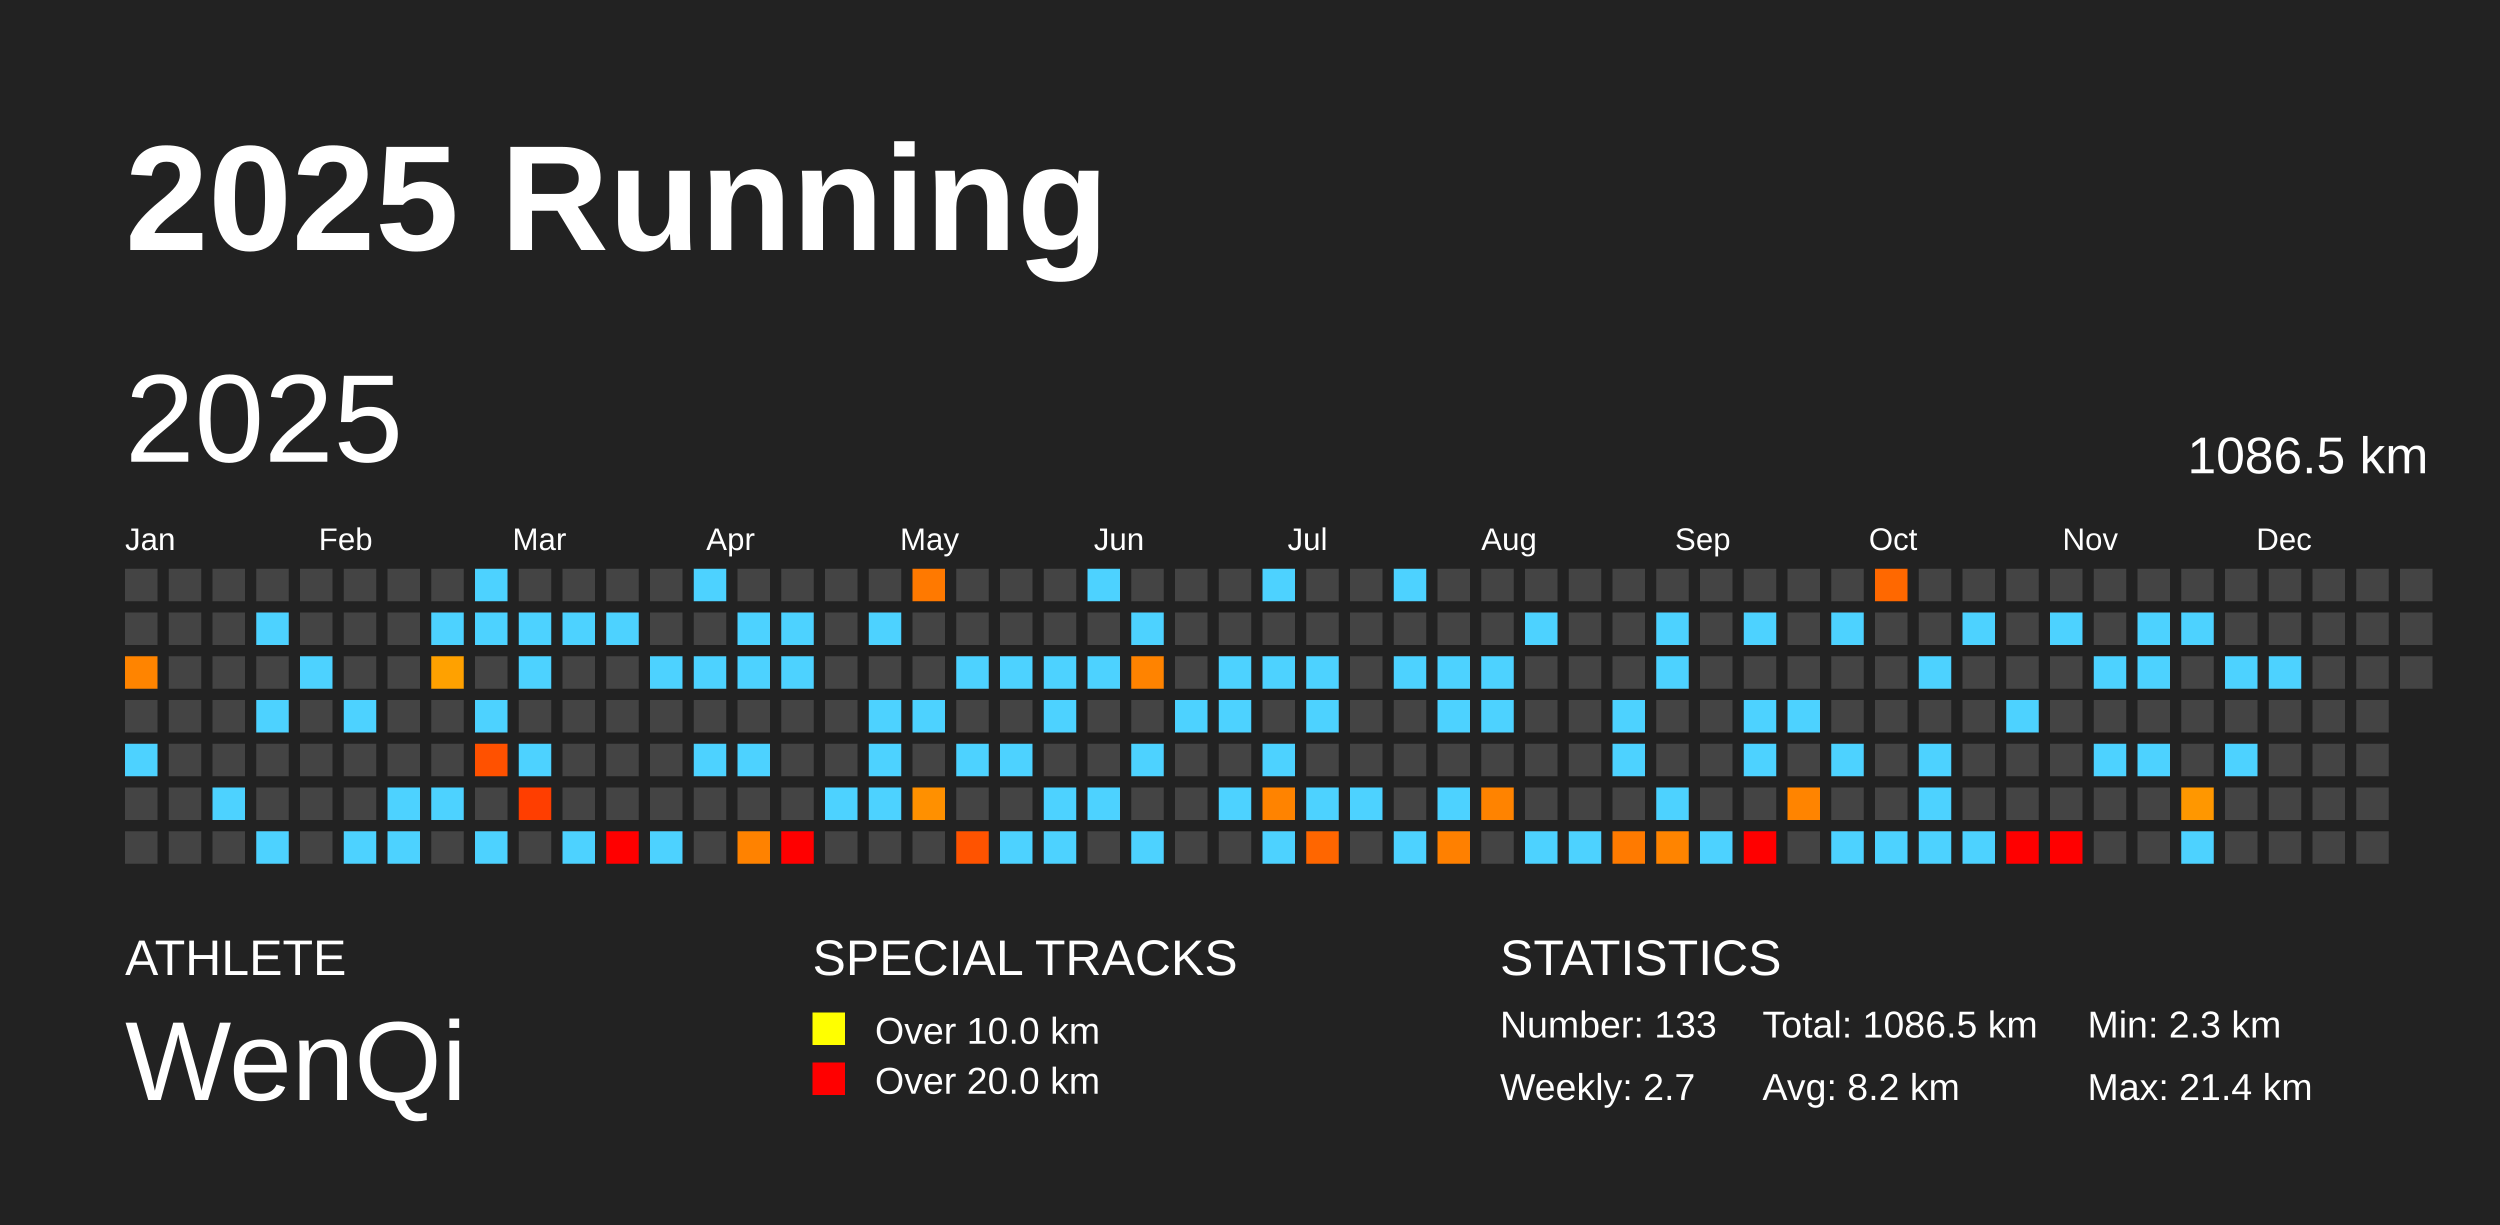
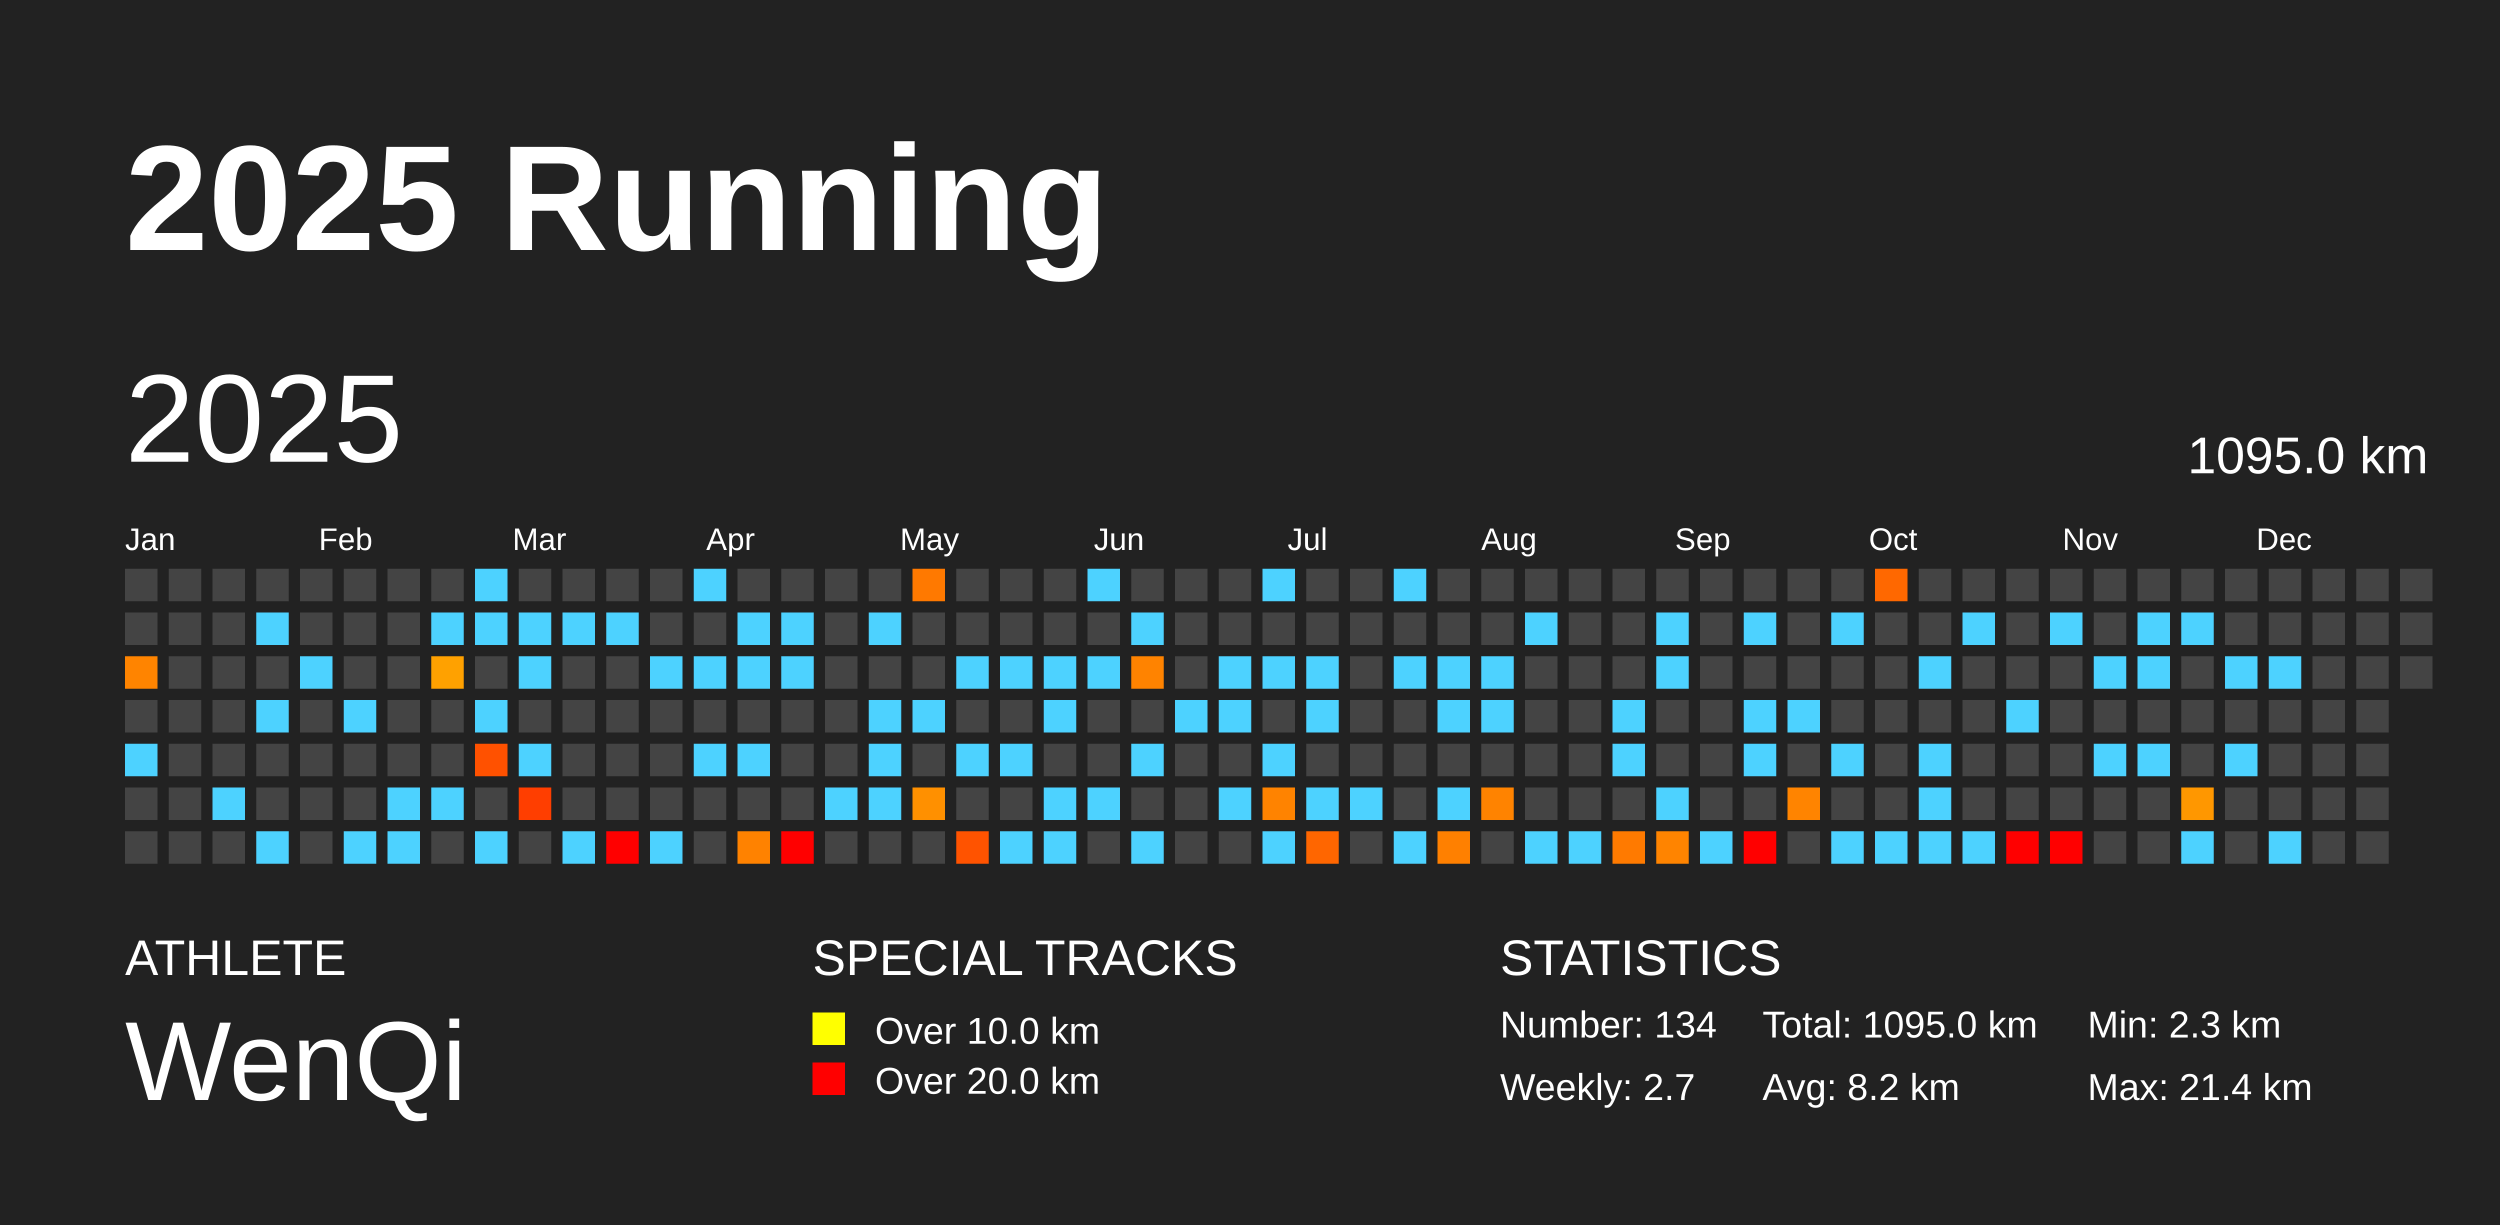
<svg xmlns="http://www.w3.org/2000/svg" baseProfile="full" height="98mm" version="1.1" viewBox="0,0,200,98" width="200mm">
  <defs />
  <rect fill="#222222" height="98" width="200" x="0" y="0" />
  <text fill="#FFFFFF" style="font-size:12px; font-family:Arial; font-weight:bold;" x="10" y="20">2025 Running</text>
  <text fill="#FFFFFF" style="font-size:4px; font-family:Arial" x="10" y="78">ATHLETE</text>
  <text fill="#FFFFFF" style="font-size:9px; font-family:Arial" x="10" y="88">WenQi</text>
  <text fill="#FFFFFF" style="font-size:4px; font-family:Arial" x="65" y="78">SPECIAL TRACKS</text>
  <rect fill="yellow" height="2.6" width="2.6" x="65" y="81" />
  <text fill="#FFFFFF" style="font-size:3px; font-family:Arial" x="70" y="83.5">Over 10.0 km</text>
  <rect fill="red" height="2.6" width="2.6" x="65" y="85" />
  <text fill="#FFFFFF" style="font-size:3px; font-family:Arial" x="70" y="87.5">Over 20.0 km</text>
  <text fill="#FFFFFF" style="font-size:4px; font-family:Arial" x="120" y="78">STATISTICS</text>
-   <text fill="#FFFFFF" style="font-size:3px; font-family:Arial" x="120" y="83">Number: 133</text>
+   <text fill="#FFFFFF" style="font-size:3px; font-family:Arial" x="120" y="83">Number: 134</text>
  <text fill="#FFFFFF" style="font-size:3px; font-family:Arial" x="120" y="88">Weekly: 2.7</text>
-   <text fill="#FFFFFF" style="font-size:3px; font-family:Arial" x="141" y="83">Total: 1086.5 km</text>
+   <text fill="#FFFFFF" style="font-size:3px; font-family:Arial" x="141" y="83">Total: 1095.0 km</text>
  <text fill="#FFFFFF" style="font-size:3px; font-family:Arial" x="141" y="88">Avg: 8.2 km</text>
  <text fill="#FFFFFF" style="font-size:3px; font-family:Arial" x="167" y="83">Min: 2.3 km</text>
  <text fill="#FFFFFF" style="font-size:3px; font-family:Arial" x="167" y="88">Max: 21.4 km</text>
  <text dominant-baseline="hanging" fill="#FFFFFF" style="font-size:10.0px; font-family:Arial;" x="10" y="30">2025</text>
-   <text dominant-baseline="hanging" fill="#FFFFFF" style="font-size:4.125px; font-family:Arial;" x="175" y="35">1086.5 km</text>
+   <text dominant-baseline="hanging" fill="#FFFFFF" style="font-size:4.125px; font-family:Arial;" x="175" y="35">1095.0 km</text>
  <text fill="#FFFFFF" style="font-size:2.5px; font-family:Arial" x="10.0" y="44">Jan</text>
  <text fill="#FFFFFF" style="font-size:2.5px; font-family:Arial" x="25.5" y="44">Feb</text>
  <text fill="#FFFFFF" style="font-size:2.5px; font-family:Arial" x="41.0" y="44">Mar</text>
  <text fill="#FFFFFF" style="font-size:2.5px; font-family:Arial" x="56.5" y="44">Apr</text>
  <text fill="#FFFFFF" style="font-size:2.5px; font-family:Arial" x="72.0" y="44">May</text>
  <text fill="#FFFFFF" style="font-size:2.5px; font-family:Arial" x="87.5" y="44">Jun</text>
  <text fill="#FFFFFF" style="font-size:2.5px; font-family:Arial" x="103.0" y="44">Jul</text>
  <text fill="#FFFFFF" style="font-size:2.5px; font-family:Arial" x="118.5" y="44">Aug</text>
  <text fill="#FFFFFF" style="font-size:2.5px; font-family:Arial" x="134.0" y="44">Sep</text>
  <text fill="#FFFFFF" style="font-size:2.5px; font-family:Arial" x="149.5" y="44">Oct</text>
  <text fill="#FFFFFF" style="font-size:2.5px; font-family:Arial" x="165.0" y="44">Nov</text>
  <text fill="#FFFFFF" style="font-size:2.5px; font-family:Arial" x="180.5" y="44">Dec</text>
  <rect fill="#444444" height="2.6" width="2.6" x="10.0" y="45.5" />
  <rect fill="#444444" height="2.6" width="2.6" x="10.0" y="49.0" />
  <rect fill="#ff8400" height="2.6" width="2.6" x="10.0" y="52.5" />
  <rect fill="#444444" height="2.6" width="2.6" x="10.0" y="56.0" />
  <rect fill="#4dd2ff" height="2.6" width="2.6" x="10.0" y="59.5" />
  <rect fill="#444444" height="2.6" width="2.6" x="10.0" y="63.0" />
  <rect fill="#444444" height="2.6" width="2.6" x="10.0" y="66.5" />
  <rect fill="#444444" height="2.6" width="2.6" x="13.5" y="45.5" />
  <rect fill="#444444" height="2.6" width="2.6" x="13.5" y="49.0" />
  <rect fill="#444444" height="2.6" width="2.6" x="13.5" y="52.5" />
  <rect fill="#444444" height="2.6" width="2.6" x="13.5" y="56.0" />
  <rect fill="#444444" height="2.6" width="2.6" x="13.5" y="59.5" />
  <rect fill="#444444" height="2.6" width="2.6" x="13.5" y="63.0" />
  <rect fill="#444444" height="2.6" width="2.6" x="13.5" y="66.5" />
  <rect fill="#444444" height="2.6" width="2.6" x="17.0" y="45.5" />
  <rect fill="#444444" height="2.6" width="2.6" x="17.0" y="49.0" />
  <rect fill="#444444" height="2.6" width="2.6" x="17.0" y="52.5" />
  <rect fill="#444444" height="2.6" width="2.6" x="17.0" y="56.0" />
  <rect fill="#444444" height="2.6" width="2.6" x="17.0" y="59.5" />
  <rect fill="#4dd2ff" height="2.6" width="2.6" x="17.0" y="63.0" />
  <rect fill="#444444" height="2.6" width="2.6" x="17.0" y="66.5" />
  <rect fill="#444444" height="2.6" width="2.6" x="20.5" y="45.5" />
  <rect fill="#4dd2ff" height="2.6" width="2.6" x="20.5" y="49.0" />
  <rect fill="#444444" height="2.6" width="2.6" x="20.5" y="52.5" />
  <rect fill="#4dd2ff" height="2.6" width="2.6" x="20.5" y="56.0" />
  <rect fill="#444444" height="2.6" width="2.6" x="20.5" y="59.5" />
  <rect fill="#444444" height="2.6" width="2.6" x="20.5" y="63.0" />
  <rect fill="#4dd2ff" height="2.6" width="2.6" x="20.5" y="66.5" />
  <rect fill="#444444" height="2.6" width="2.6" x="24.0" y="45.5" />
  <rect fill="#444444" height="2.6" width="2.6" x="24.0" y="49.0" />
  <rect fill="#4dd2ff" height="2.6" width="2.6" x="24.0" y="52.5" />
  <rect fill="#444444" height="2.6" width="2.6" x="24.0" y="56.0" />
  <rect fill="#444444" height="2.6" width="2.6" x="24.0" y="59.5" />
  <rect fill="#444444" height="2.6" width="2.6" x="24.0" y="63.0" />
  <rect fill="#444444" height="2.6" width="2.6" x="24.0" y="66.5" />
  <rect fill="#444444" height="2.6" width="2.6" x="27.5" y="45.5" />
  <rect fill="#444444" height="2.6" width="2.6" x="27.5" y="49.0" />
  <rect fill="#444444" height="2.6" width="2.6" x="27.5" y="52.5" />
  <rect fill="#4dd2ff" height="2.6" width="2.6" x="27.5" y="56.0" />
  <rect fill="#444444" height="2.6" width="2.6" x="27.5" y="59.5" />
  <rect fill="#444444" height="2.6" width="2.6" x="27.5" y="63.0" />
  <rect fill="#4dd2ff" height="2.6" width="2.6" x="27.5" y="66.5" />
  <rect fill="#444444" height="2.6" width="2.6" x="31.0" y="45.5" />
  <rect fill="#444444" height="2.6" width="2.6" x="31.0" y="49.0" />
  <rect fill="#444444" height="2.6" width="2.6" x="31.0" y="52.5" />
  <rect fill="#444444" height="2.6" width="2.6" x="31.0" y="56.0" />
  <rect fill="#444444" height="2.6" width="2.6" x="31.0" y="59.5" />
  <rect fill="#4dd2ff" height="2.6" width="2.6" x="31.0" y="63.0" />
  <rect fill="#4dd2ff" height="2.6" width="2.6" x="31.0" y="66.5" />
  <rect fill="#444444" height="2.6" width="2.6" x="34.5" y="45.5" />
  <rect fill="#4dd2ff" height="2.6" width="2.6" x="34.5" y="49.0" />
  <rect fill="#ffa100" height="2.6" width="2.6" x="34.5" y="52.5" />
  <rect fill="#444444" height="2.6" width="2.6" x="34.5" y="56.0" />
  <rect fill="#444444" height="2.6" width="2.6" x="34.5" y="59.5" />
  <rect fill="#4dd2ff" height="2.6" width="2.6" x="34.5" y="63.0" />
  <rect fill="#444444" height="2.6" width="2.6" x="34.5" y="66.5" />
  <rect fill="#4dd2ff" height="2.6" width="2.6" x="38.0" y="45.5" />
  <rect fill="#4dd2ff" height="2.6" width="2.6" x="38.0" y="49.0" />
  <rect fill="#444444" height="2.6" width="2.6" x="38.0" y="52.5" />
  <rect fill="#4dd2ff" height="2.6" width="2.6" x="38.0" y="56.0" />
  <rect fill="#ff5100" height="2.6" width="2.6" x="38.0" y="59.5" />
  <rect fill="#444444" height="2.6" width="2.6" x="38.0" y="63.0" />
  <rect fill="#4dd2ff" height="2.6" width="2.6" x="38.0" y="66.5" />
  <rect fill="#444444" height="2.6" width="2.6" x="41.5" y="45.5" />
  <rect fill="#4dd2ff" height="2.6" width="2.6" x="41.5" y="49.0" />
  <rect fill="#4dd2ff" height="2.6" width="2.6" x="41.5" y="52.5" />
  <rect fill="#444444" height="2.6" width="2.6" x="41.5" y="56.0" />
  <rect fill="#4dd2ff" height="2.6" width="2.6" x="41.5" y="59.5" />
  <rect fill="#ff3e00" height="2.6" width="2.6" x="41.5" y="63.0" />
  <rect fill="#444444" height="2.6" width="2.6" x="41.5" y="66.5" />
  <rect fill="#444444" height="2.6" width="2.6" x="45.0" y="45.5" />
  <rect fill="#4dd2ff" height="2.6" width="2.6" x="45.0" y="49.0" />
  <rect fill="#444444" height="2.6" width="2.6" x="45.0" y="52.5" />
  <rect fill="#444444" height="2.6" width="2.6" x="45.0" y="56.0" />
  <rect fill="#444444" height="2.6" width="2.6" x="45.0" y="59.5" />
  <rect fill="#444444" height="2.6" width="2.6" x="45.0" y="63.0" />
  <rect fill="#4dd2ff" height="2.6" width="2.6" x="45.0" y="66.5" />
  <rect fill="#444444" height="2.6" width="2.6" x="48.5" y="45.5" />
  <rect fill="#4dd2ff" height="2.6" width="2.6" x="48.5" y="49.0" />
  <rect fill="#444444" height="2.6" width="2.6" x="48.5" y="52.5" />
  <rect fill="#444444" height="2.6" width="2.6" x="48.5" y="56.0" />
  <rect fill="#444444" height="2.6" width="2.6" x="48.5" y="59.5" />
  <rect fill="#444444" height="2.6" width="2.6" x="48.5" y="63.0" />
  <rect fill="red" height="2.6" width="2.6" x="48.5" y="66.5" />
  <rect fill="#444444" height="2.6" width="2.6" x="52.0" y="45.5" />
  <rect fill="#444444" height="2.6" width="2.6" x="52.0" y="49.0" />
  <rect fill="#4dd2ff" height="2.6" width="2.6" x="52.0" y="52.5" />
  <rect fill="#444444" height="2.6" width="2.6" x="52.0" y="56.0" />
  <rect fill="#444444" height="2.6" width="2.6" x="52.0" y="59.5" />
  <rect fill="#444444" height="2.6" width="2.6" x="52.0" y="63.0" />
  <rect fill="#4dd2ff" height="2.6" width="2.6" x="52.0" y="66.5" />
  <rect fill="#4dd2ff" height="2.6" width="2.6" x="55.5" y="45.5" />
  <rect fill="#444444" height="2.6" width="2.6" x="55.5" y="49.0" />
  <rect fill="#4dd2ff" height="2.6" width="2.6" x="55.5" y="52.5" />
  <rect fill="#444444" height="2.6" width="2.6" x="55.5" y="56.0" />
  <rect fill="#4dd2ff" height="2.6" width="2.6" x="55.5" y="59.5" />
  <rect fill="#444444" height="2.6" width="2.6" x="55.5" y="63.0" />
  <rect fill="#444444" height="2.6" width="2.6" x="55.5" y="66.5" />
  <rect fill="#444444" height="2.6" width="2.6" x="59.0" y="45.5" />
  <rect fill="#4dd2ff" height="2.6" width="2.6" x="59.0" y="49.0" />
  <rect fill="#4dd2ff" height="2.6" width="2.6" x="59.0" y="52.5" />
  <rect fill="#444444" height="2.6" width="2.6" x="59.0" y="56.0" />
  <rect fill="#4dd2ff" height="2.6" width="2.6" x="59.0" y="59.5" />
  <rect fill="#444444" height="2.6" width="2.6" x="59.0" y="63.0" />
  <rect fill="#ff8200" height="2.6" width="2.6" x="59.0" y="66.5" />
  <rect fill="#444444" height="2.6" width="2.6" x="62.5" y="45.5" />
  <rect fill="#4dd2ff" height="2.6" width="2.6" x="62.5" y="49.0" />
  <rect fill="#4dd2ff" height="2.6" width="2.6" x="62.5" y="52.5" />
  <rect fill="#444444" height="2.6" width="2.6" x="62.5" y="56.0" />
  <rect fill="#444444" height="2.6" width="2.6" x="62.5" y="59.5" />
  <rect fill="#444444" height="2.6" width="2.6" x="62.5" y="63.0" />
  <rect fill="red" height="2.6" width="2.6" x="62.5" y="66.5" />
  <rect fill="#444444" height="2.6" width="2.6" x="66.0" y="45.5" />
  <rect fill="#444444" height="2.6" width="2.6" x="66.0" y="49.0" />
  <rect fill="#444444" height="2.6" width="2.6" x="66.0" y="52.5" />
  <rect fill="#444444" height="2.6" width="2.6" x="66.0" y="56.0" />
  <rect fill="#444444" height="2.6" width="2.6" x="66.0" y="59.5" />
  <rect fill="#4dd2ff" height="2.6" width="2.6" x="66.0" y="63.0" />
  <rect fill="#444444" height="2.6" width="2.6" x="66.0" y="66.5" />
  <rect fill="#444444" height="2.6" width="2.6" x="69.5" y="45.5" />
  <rect fill="#4dd2ff" height="2.6" width="2.6" x="69.5" y="49.0" />
  <rect fill="#444444" height="2.6" width="2.6" x="69.5" y="52.5" />
  <rect fill="#4dd2ff" height="2.6" width="2.6" x="69.5" y="56.0" />
  <rect fill="#4dd2ff" height="2.6" width="2.6" x="69.5" y="59.5" />
  <rect fill="#4dd2ff" height="2.6" width="2.6" x="69.5" y="63.0" />
  <rect fill="#444444" height="2.6" width="2.6" x="69.5" y="66.5" />
  <rect fill="#ff7900" height="2.6" width="2.6" x="73.0" y="45.5" />
  <rect fill="#444444" height="2.6" width="2.6" x="73.0" y="49.0" />
  <rect fill="#444444" height="2.6" width="2.6" x="73.0" y="52.5" />
  <rect fill="#4dd2ff" height="2.6" width="2.6" x="73.0" y="56.0" />
  <rect fill="#444444" height="2.6" width="2.6" x="73.0" y="59.5" />
  <rect fill="#ff9000" height="2.6" width="2.6" x="73.0" y="63.0" />
  <rect fill="#444444" height="2.6" width="2.6" x="73.0" y="66.5" />
  <rect fill="#444444" height="2.6" width="2.6" x="76.5" y="45.5" />
  <rect fill="#444444" height="2.6" width="2.6" x="76.5" y="49.0" />
  <rect fill="#4dd2ff" height="2.6" width="2.6" x="76.5" y="52.5" />
  <rect fill="#444444" height="2.6" width="2.6" x="76.5" y="56.0" />
  <rect fill="#4dd2ff" height="2.6" width="2.6" x="76.5" y="59.5" />
  <rect fill="#444444" height="2.6" width="2.6" x="76.5" y="63.0" />
  <rect fill="#ff5300" height="2.6" width="2.6" x="76.5" y="66.5" />
  <rect fill="#444444" height="2.6" width="2.6" x="80.0" y="45.5" />
  <rect fill="#444444" height="2.6" width="2.6" x="80.0" y="49.0" />
  <rect fill="#4dd2ff" height="2.6" width="2.6" x="80.0" y="52.5" />
  <rect fill="#444444" height="2.6" width="2.6" x="80.0" y="56.0" />
  <rect fill="#4dd2ff" height="2.6" width="2.6" x="80.0" y="59.5" />
  <rect fill="#444444" height="2.6" width="2.6" x="80.0" y="63.0" />
  <rect fill="#4dd2ff" height="2.6" width="2.6" x="80.0" y="66.5" />
  <rect fill="#444444" height="2.6" width="2.6" x="83.5" y="45.5" />
  <rect fill="#444444" height="2.6" width="2.6" x="83.5" y="49.0" />
  <rect fill="#4dd2ff" height="2.6" width="2.6" x="83.5" y="52.5" />
  <rect fill="#4dd2ff" height="2.6" width="2.6" x="83.5" y="56.0" />
  <rect fill="#444444" height="2.6" width="2.6" x="83.5" y="59.5" />
  <rect fill="#4dd2ff" height="2.6" width="2.6" x="83.5" y="63.0" />
  <rect fill="#4dd2ff" height="2.6" width="2.6" x="83.5" y="66.5" />
  <rect fill="#4dd2ff" height="2.6" width="2.6" x="87.0" y="45.5" />
  <rect fill="#444444" height="2.6" width="2.6" x="87.0" y="49.0" />
  <rect fill="#4dd2ff" height="2.6" width="2.6" x="87.0" y="52.5" />
  <rect fill="#444444" height="2.6" width="2.6" x="87.0" y="56.0" />
  <rect fill="#444444" height="2.6" width="2.6" x="87.0" y="59.5" />
  <rect fill="#4dd2ff" height="2.6" width="2.6" x="87.0" y="63.0" />
  <rect fill="#444444" height="2.6" width="2.6" x="87.0" y="66.5" />
  <rect fill="#444444" height="2.6" width="2.6" x="90.5" y="45.5" />
  <rect fill="#4dd2ff" height="2.6" width="2.6" x="90.5" y="49.0" />
  <rect fill="#ff8300" height="2.6" width="2.6" x="90.5" y="52.5" />
  <rect fill="#444444" height="2.6" width="2.6" x="90.5" y="56.0" />
  <rect fill="#4dd2ff" height="2.6" width="2.6" x="90.5" y="59.5" />
  <rect fill="#444444" height="2.6" width="2.6" x="90.5" y="63.0" />
  <rect fill="#4dd2ff" height="2.6" width="2.6" x="90.5" y="66.5" />
  <rect fill="#444444" height="2.6" width="2.6" x="94.0" y="45.5" />
  <rect fill="#444444" height="2.6" width="2.6" x="94.0" y="49.0" />
  <rect fill="#444444" height="2.6" width="2.6" x="94.0" y="52.5" />
  <rect fill="#4dd2ff" height="2.6" width="2.6" x="94.0" y="56.0" />
  <rect fill="#444444" height="2.6" width="2.6" x="94.0" y="59.5" />
  <rect fill="#444444" height="2.6" width="2.6" x="94.0" y="63.0" />
  <rect fill="#444444" height="2.6" width="2.6" x="94.0" y="66.5" />
  <rect fill="#444444" height="2.6" width="2.6" x="97.5" y="45.5" />
  <rect fill="#444444" height="2.6" width="2.6" x="97.5" y="49.0" />
  <rect fill="#4dd2ff" height="2.6" width="2.6" x="97.5" y="52.5" />
  <rect fill="#4dd2ff" height="2.6" width="2.6" x="97.5" y="56.0" />
  <rect fill="#444444" height="2.6" width="2.6" x="97.5" y="59.5" />
  <rect fill="#4dd2ff" height="2.6" width="2.6" x="97.5" y="63.0" />
  <rect fill="#444444" height="2.6" width="2.6" x="97.5" y="66.5" />
  <rect fill="#4dd2ff" height="2.6" width="2.6" x="101.0" y="45.5" />
  <rect fill="#444444" height="2.6" width="2.6" x="101.0" y="49.0" />
  <rect fill="#4dd2ff" height="2.6" width="2.6" x="101.0" y="52.5" />
  <rect fill="#444444" height="2.6" width="2.6" x="101.0" y="56.0" />
  <rect fill="#4dd2ff" height="2.6" width="2.6" x="101.0" y="59.5" />
  <rect fill="#ff8300" height="2.6" width="2.6" x="101.0" y="63.0" />
  <rect fill="#4dd2ff" height="2.6" width="2.6" x="101.0" y="66.5" />
  <rect fill="#444444" height="2.6" width="2.6" x="104.5" y="45.5" />
  <rect fill="#444444" height="2.6" width="2.6" x="104.5" y="49.0" />
  <rect fill="#4dd2ff" height="2.6" width="2.6" x="104.5" y="52.5" />
  <rect fill="#4dd2ff" height="2.6" width="2.6" x="104.5" y="56.0" />
  <rect fill="#444444" height="2.6" width="2.6" x="104.5" y="59.5" />
  <rect fill="#4dd2ff" height="2.6" width="2.6" x="104.5" y="63.0" />
  <rect fill="#ff6600" height="2.6" width="2.6" x="104.5" y="66.5" />
  <rect fill="#444444" height="2.6" width="2.6" x="108.0" y="45.5" />
  <rect fill="#444444" height="2.6" width="2.6" x="108.0" y="49.0" />
  <rect fill="#444444" height="2.6" width="2.6" x="108.0" y="52.5" />
  <rect fill="#444444" height="2.6" width="2.6" x="108.0" y="56.0" />
  <rect fill="#444444" height="2.6" width="2.6" x="108.0" y="59.5" />
  <rect fill="#4dd2ff" height="2.6" width="2.6" x="108.0" y="63.0" />
  <rect fill="#444444" height="2.6" width="2.6" x="108.0" y="66.5" />
  <rect fill="#4dd2ff" height="2.6" width="2.6" x="111.5" y="45.5" />
  <rect fill="#444444" height="2.6" width="2.6" x="111.5" y="49.0" />
  <rect fill="#4dd2ff" height="2.6" width="2.6" x="111.5" y="52.5" />
  <rect fill="#444444" height="2.6" width="2.6" x="111.5" y="56.0" />
  <rect fill="#444444" height="2.6" width="2.6" x="111.5" y="59.5" />
  <rect fill="#444444" height="2.6" width="2.6" x="111.5" y="63.0" />
  <rect fill="#4dd2ff" height="2.6" width="2.6" x="111.5" y="66.5" />
  <rect fill="#444444" height="2.6" width="2.6" x="115.0" y="45.5" />
  <rect fill="#444444" height="2.6" width="2.6" x="115.0" y="49.0" />
  <rect fill="#4dd2ff" height="2.6" width="2.6" x="115.0" y="52.5" />
  <rect fill="#4dd2ff" height="2.6" width="2.6" x="115.0" y="56.0" />
  <rect fill="#444444" height="2.6" width="2.6" x="115.0" y="59.5" />
  <rect fill="#4dd2ff" height="2.6" width="2.6" x="115.0" y="63.0" />
  <rect fill="#ff8000" height="2.6" width="2.6" x="115.0" y="66.5" />
  <rect fill="#444444" height="2.6" width="2.6" x="118.5" y="45.5" />
  <rect fill="#444444" height="2.6" width="2.6" x="118.5" y="49.0" />
  <rect fill="#4dd2ff" height="2.6" width="2.6" x="118.5" y="52.5" />
  <rect fill="#4dd2ff" height="2.6" width="2.6" x="118.5" y="56.0" />
  <rect fill="#444444" height="2.6" width="2.6" x="118.5" y="59.5" />
  <rect fill="#ff8300" height="2.6" width="2.6" x="118.5" y="63.0" />
  <rect fill="#444444" height="2.6" width="2.6" x="118.5" y="66.5" />
  <rect fill="#444444" height="2.6" width="2.6" x="122.0" y="45.5" />
  <rect fill="#4dd2ff" height="2.6" width="2.6" x="122.0" y="49.0" />
  <rect fill="#444444" height="2.6" width="2.6" x="122.0" y="52.5" />
  <rect fill="#444444" height="2.6" width="2.6" x="122.0" y="56.0" />
  <rect fill="#444444" height="2.6" width="2.6" x="122.0" y="59.5" />
  <rect fill="#444444" height="2.6" width="2.6" x="122.0" y="63.0" />
  <rect fill="#4dd2ff" height="2.6" width="2.6" x="122.0" y="66.5" />
  <rect fill="#444444" height="2.6" width="2.6" x="125.5" y="45.5" />
  <rect fill="#444444" height="2.6" width="2.6" x="125.5" y="49.0" />
  <rect fill="#444444" height="2.6" width="2.6" x="125.5" y="52.5" />
  <rect fill="#444444" height="2.6" width="2.6" x="125.5" y="56.0" />
  <rect fill="#444444" height="2.6" width="2.6" x="125.5" y="59.5" />
  <rect fill="#444444" height="2.6" width="2.6" x="125.5" y="63.0" />
  <rect fill="#4dd2ff" height="2.6" width="2.6" x="125.5" y="66.5" />
  <rect fill="#444444" height="2.6" width="2.6" x="129.0" y="45.5" />
  <rect fill="#444444" height="2.6" width="2.6" x="129.0" y="49.0" />
  <rect fill="#444444" height="2.6" width="2.6" x="129.0" y="52.5" />
  <rect fill="#4dd2ff" height="2.6" width="2.6" x="129.0" y="56.0" />
  <rect fill="#4dd2ff" height="2.6" width="2.6" x="129.0" y="59.5" />
  <rect fill="#444444" height="2.6" width="2.6" x="129.0" y="63.0" />
  <rect fill="#ff7a00" height="2.6" width="2.6" x="129.0" y="66.5" />
  <rect fill="#444444" height="2.6" width="2.6" x="132.5" y="45.5" />
  <rect fill="#4dd2ff" height="2.6" width="2.6" x="132.5" y="49.0" />
  <rect fill="#4dd2ff" height="2.6" width="2.6" x="132.5" y="52.5" />
  <rect fill="#444444" height="2.6" width="2.6" x="132.5" y="56.0" />
  <rect fill="#444444" height="2.6" width="2.6" x="132.5" y="59.5" />
  <rect fill="#4dd2ff" height="2.6" width="2.6" x="132.5" y="63.0" />
  <rect fill="#ff8400" height="2.6" width="2.6" x="132.5" y="66.5" />
  <rect fill="#444444" height="2.6" width="2.6" x="136.0" y="45.5" />
  <rect fill="#444444" height="2.6" width="2.6" x="136.0" y="49.0" />
  <rect fill="#444444" height="2.6" width="2.6" x="136.0" y="52.5" />
  <rect fill="#444444" height="2.6" width="2.6" x="136.0" y="56.0" />
  <rect fill="#444444" height="2.6" width="2.6" x="136.0" y="59.5" />
  <rect fill="#444444" height="2.6" width="2.6" x="136.0" y="63.0" />
  <rect fill="#4dd2ff" height="2.6" width="2.6" x="136.0" y="66.5" />
  <rect fill="#444444" height="2.6" width="2.6" x="139.5" y="45.5" />
  <rect fill="#4dd2ff" height="2.6" width="2.6" x="139.5" y="49.0" />
  <rect fill="#444444" height="2.6" width="2.6" x="139.5" y="52.5" />
  <rect fill="#4dd2ff" height="2.6" width="2.6" x="139.5" y="56.0" />
  <rect fill="#4dd2ff" height="2.6" width="2.6" x="139.5" y="59.5" />
  <rect fill="#444444" height="2.6" width="2.6" x="139.5" y="63.0" />
  <rect fill="red" height="2.6" width="2.6" x="139.5" y="66.5" />
  <rect fill="#444444" height="2.6" width="2.6" x="143.0" y="45.5" />
  <rect fill="#444444" height="2.6" width="2.6" x="143.0" y="49.0" />
  <rect fill="#444444" height="2.6" width="2.6" x="143.0" y="52.5" />
  <rect fill="#4dd2ff" height="2.6" width="2.6" x="143.0" y="56.0" />
  <rect fill="#444444" height="2.6" width="2.6" x="143.0" y="59.5" />
  <rect fill="#ff8400" height="2.6" width="2.6" x="143.0" y="63.0" />
  <rect fill="#444444" height="2.6" width="2.6" x="143.0" y="66.5" />
  <rect fill="#444444" height="2.6" width="2.6" x="146.5" y="45.5" />
  <rect fill="#4dd2ff" height="2.6" width="2.6" x="146.5" y="49.0" />
  <rect fill="#444444" height="2.6" width="2.6" x="146.5" y="52.5" />
  <rect fill="#444444" height="2.6" width="2.6" x="146.5" y="56.0" />
  <rect fill="#4dd2ff" height="2.6" width="2.6" x="146.5" y="59.5" />
  <rect fill="#444444" height="2.6" width="2.6" x="146.5" y="63.0" />
  <rect fill="#4dd2ff" height="2.6" width="2.6" x="146.5" y="66.5" />
  <rect fill="#ff6800" height="2.6" width="2.6" x="150.0" y="45.5" />
  <rect fill="#444444" height="2.6" width="2.6" x="150.0" y="49.0" />
  <rect fill="#444444" height="2.6" width="2.6" x="150.0" y="52.5" />
  <rect fill="#444444" height="2.6" width="2.6" x="150.0" y="56.0" />
  <rect fill="#444444" height="2.6" width="2.6" x="150.0" y="59.5" />
  <rect fill="#444444" height="2.6" width="2.6" x="150.0" y="63.0" />
  <rect fill="#4dd2ff" height="2.6" width="2.6" x="150.0" y="66.5" />
  <rect fill="#444444" height="2.6" width="2.6" x="153.5" y="45.5" />
  <rect fill="#444444" height="2.6" width="2.6" x="153.5" y="49.0" />
  <rect fill="#4dd2ff" height="2.6" width="2.6" x="153.5" y="52.5" />
  <rect fill="#444444" height="2.6" width="2.6" x="153.5" y="56.0" />
  <rect fill="#4dd2ff" height="2.6" width="2.6" x="153.5" y="59.5" />
  <rect fill="#4dd2ff" height="2.6" width="2.6" x="153.5" y="63.0" />
  <rect fill="#4dd2ff" height="2.6" width="2.6" x="153.5" y="66.5" />
  <rect fill="#444444" height="2.6" width="2.6" x="157.0" y="45.5" />
  <rect fill="#4dd2ff" height="2.6" width="2.6" x="157.0" y="49.0" />
  <rect fill="#444444" height="2.6" width="2.6" x="157.0" y="52.5" />
  <rect fill="#444444" height="2.6" width="2.6" x="157.0" y="56.0" />
  <rect fill="#444444" height="2.6" width="2.6" x="157.0" y="59.5" />
  <rect fill="#444444" height="2.6" width="2.6" x="157.0" y="63.0" />
  <rect fill="#4dd2ff" height="2.6" width="2.6" x="157.0" y="66.5" />
  <rect fill="#444444" height="2.6" width="2.6" x="160.5" y="45.5" />
  <rect fill="#444444" height="2.6" width="2.6" x="160.5" y="49.0" />
  <rect fill="#444444" height="2.6" width="2.6" x="160.5" y="52.5" />
  <rect fill="#4dd2ff" height="2.6" width="2.6" x="160.5" y="56.0" />
  <rect fill="#444444" height="2.6" width="2.6" x="160.5" y="59.5" />
  <rect fill="#444444" height="2.6" width="2.6" x="160.5" y="63.0" />
  <rect fill="red" height="2.6" width="2.6" x="160.5" y="66.5" />
  <rect fill="#444444" height="2.6" width="2.6" x="164.0" y="45.5" />
  <rect fill="#4dd2ff" height="2.6" width="2.6" x="164.0" y="49.0" />
  <rect fill="#444444" height="2.6" width="2.6" x="164.0" y="52.5" />
  <rect fill="#444444" height="2.6" width="2.6" x="164.0" y="56.0" />
  <rect fill="#444444" height="2.6" width="2.6" x="164.0" y="59.5" />
  <rect fill="#444444" height="2.6" width="2.6" x="164.0" y="63.0" />
  <rect fill="red" height="2.6" width="2.6" x="164.0" y="66.5" />
  <rect fill="#444444" height="2.6" width="2.6" x="167.5" y="45.5" />
  <rect fill="#444444" height="2.6" width="2.6" x="167.5" y="49.0" />
  <rect fill="#4dd2ff" height="2.6" width="2.6" x="167.5" y="52.5" />
  <rect fill="#444444" height="2.6" width="2.6" x="167.5" y="56.0" />
  <rect fill="#4dd2ff" height="2.6" width="2.6" x="167.5" y="59.5" />
  <rect fill="#444444" height="2.6" width="2.6" x="167.5" y="63.0" />
  <rect fill="#444444" height="2.6" width="2.6" x="167.5" y="66.5" />
  <rect fill="#444444" height="2.6" width="2.6" x="171.0" y="45.5" />
  <rect fill="#4dd2ff" height="2.6" width="2.6" x="171.0" y="49.0" />
  <rect fill="#4dd2ff" height="2.6" width="2.6" x="171.0" y="52.5" />
  <rect fill="#444444" height="2.6" width="2.6" x="171.0" y="56.0" />
  <rect fill="#4dd2ff" height="2.6" width="2.6" x="171.0" y="59.5" />
  <rect fill="#444444" height="2.6" width="2.6" x="171.0" y="63.0" />
  <rect fill="#444444" height="2.6" width="2.6" x="171.0" y="66.5" />
  <rect fill="#444444" height="2.6" width="2.6" x="174.5" y="45.5" />
  <rect fill="#4dd2ff" height="2.6" width="2.6" x="174.5" y="49.0" />
  <rect fill="#444444" height="2.6" width="2.6" x="174.5" y="52.5" />
  <rect fill="#444444" height="2.6" width="2.6" x="174.5" y="56.0" />
  <rect fill="#444444" height="2.6" width="2.6" x="174.5" y="59.5" />
  <rect fill="#ff9700" height="2.6" width="2.6" x="174.5" y="63.0" />
  <rect fill="#4dd2ff" height="2.6" width="2.6" x="174.5" y="66.5" />
  <rect fill="#444444" height="2.6" width="2.6" x="178.0" y="45.5" />
  <rect fill="#444444" height="2.6" width="2.6" x="178.0" y="49.0" />
  <rect fill="#4dd2ff" height="2.6" width="2.6" x="178.0" y="52.5" />
  <rect fill="#444444" height="2.6" width="2.6" x="178.0" y="56.0" />
  <rect fill="#4dd2ff" height="2.6" width="2.6" x="178.0" y="59.5" />
  <rect fill="#444444" height="2.6" width="2.6" x="178.0" y="63.0" />
  <rect fill="#444444" height="2.6" width="2.6" x="178.0" y="66.5" />
  <rect fill="#444444" height="2.6" width="2.6" x="181.5" y="45.5" />
  <rect fill="#444444" height="2.6" width="2.6" x="181.5" y="49.0" />
  <rect fill="#4dd2ff" height="2.6" width="2.6" x="181.5" y="52.5" />
  <rect fill="#444444" height="2.6" width="2.6" x="181.5" y="56.0" />
  <rect fill="#444444" height="2.6" width="2.6" x="181.5" y="59.5" />
  <rect fill="#444444" height="2.6" width="2.6" x="181.5" y="63.0" />
-   <rect fill="#444444" height="2.6" width="2.6" x="181.5" y="66.5" />
+   <rect fill="#4dd2ff" height="2.6" width="2.6" x="181.5" y="66.5" />
  <rect fill="#444444" height="2.6" width="2.6" x="185.0" y="45.5" />
  <rect fill="#444444" height="2.6" width="2.6" x="185.0" y="49.0" />
  <rect fill="#444444" height="2.6" width="2.6" x="185.0" y="52.5" />
  <rect fill="#444444" height="2.6" width="2.6" x="185.0" y="56.0" />
  <rect fill="#444444" height="2.6" width="2.6" x="185.0" y="59.5" />
  <rect fill="#444444" height="2.6" width="2.6" x="185.0" y="63.0" />
  <rect fill="#444444" height="2.6" width="2.6" x="185.0" y="66.5" />
  <rect fill="#444444" height="2.6" width="2.6" x="188.5" y="45.5" />
  <rect fill="#444444" height="2.6" width="2.6" x="188.5" y="49.0" />
  <rect fill="#444444" height="2.6" width="2.6" x="188.5" y="52.5" />
  <rect fill="#444444" height="2.6" width="2.6" x="188.5" y="56.0" />
  <rect fill="#444444" height="2.6" width="2.6" x="188.5" y="59.5" />
  <rect fill="#444444" height="2.6" width="2.6" x="188.5" y="63.0" />
  <rect fill="#444444" height="2.6" width="2.6" x="188.5" y="66.5" />
  <rect fill="#444444" height="2.6" width="2.6" x="192.0" y="45.5" />
  <rect fill="#444444" height="2.6" width="2.6" x="192.0" y="49.0" />
  <rect fill="#444444" height="2.6" width="2.6" x="192.0" y="52.5" />
</svg>
